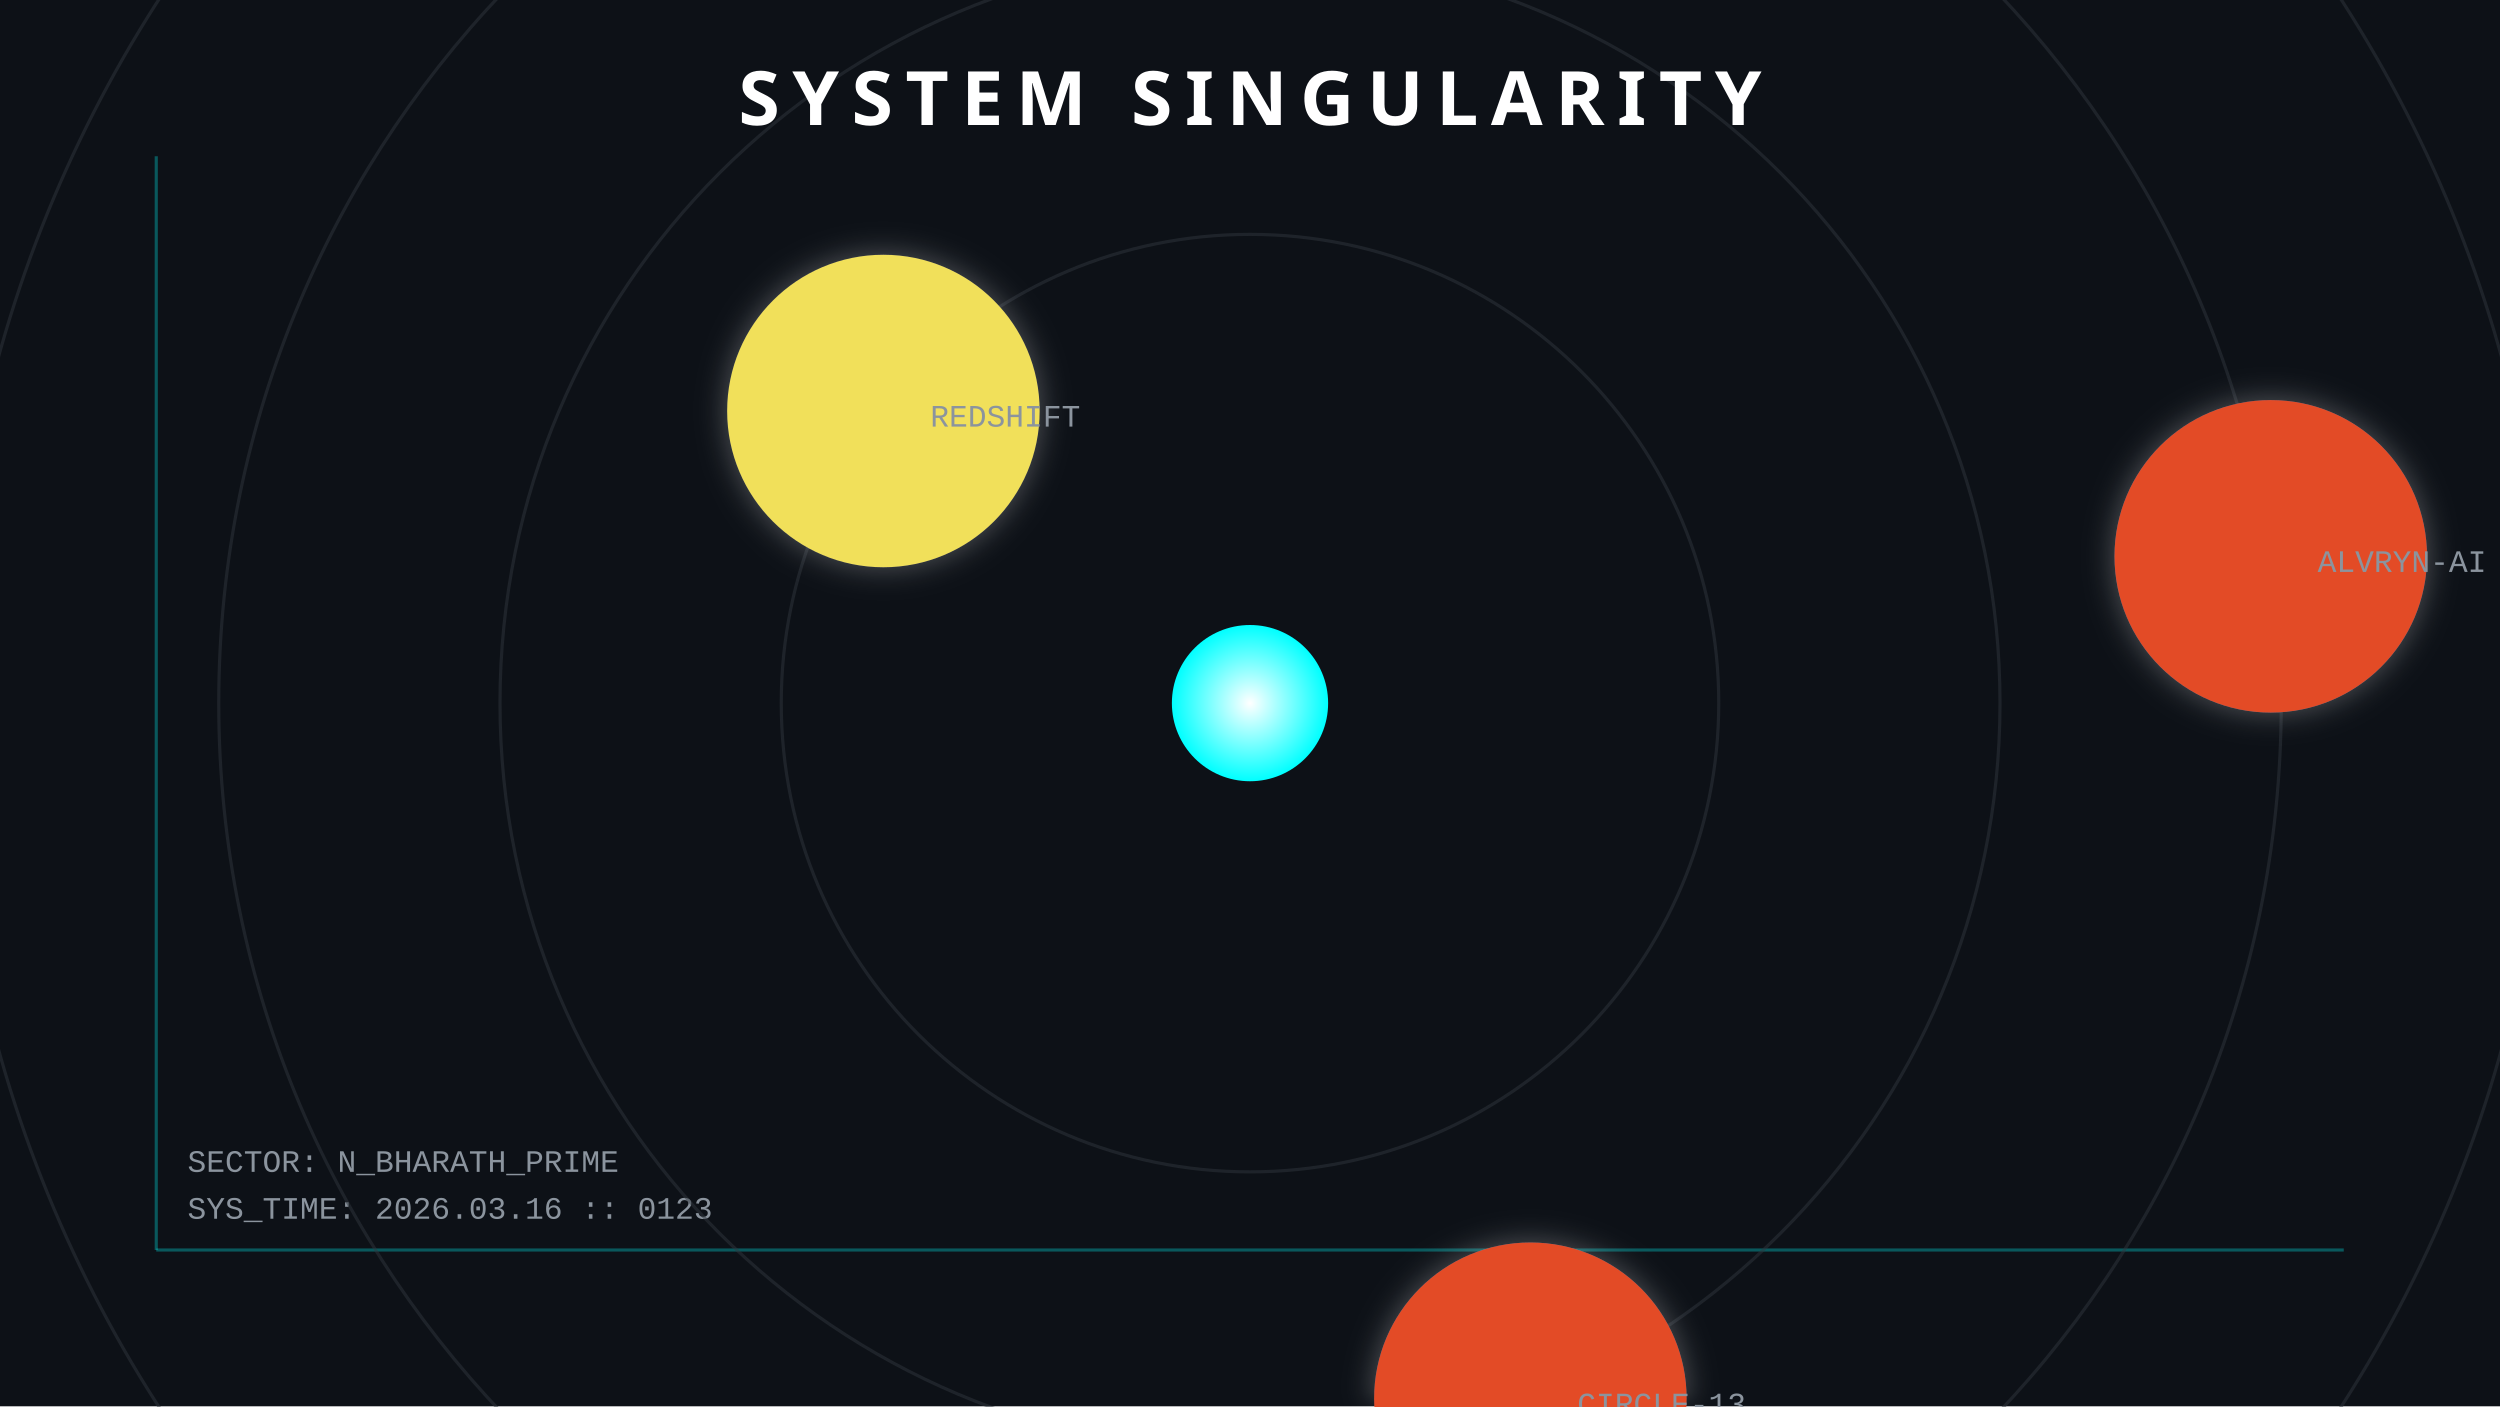
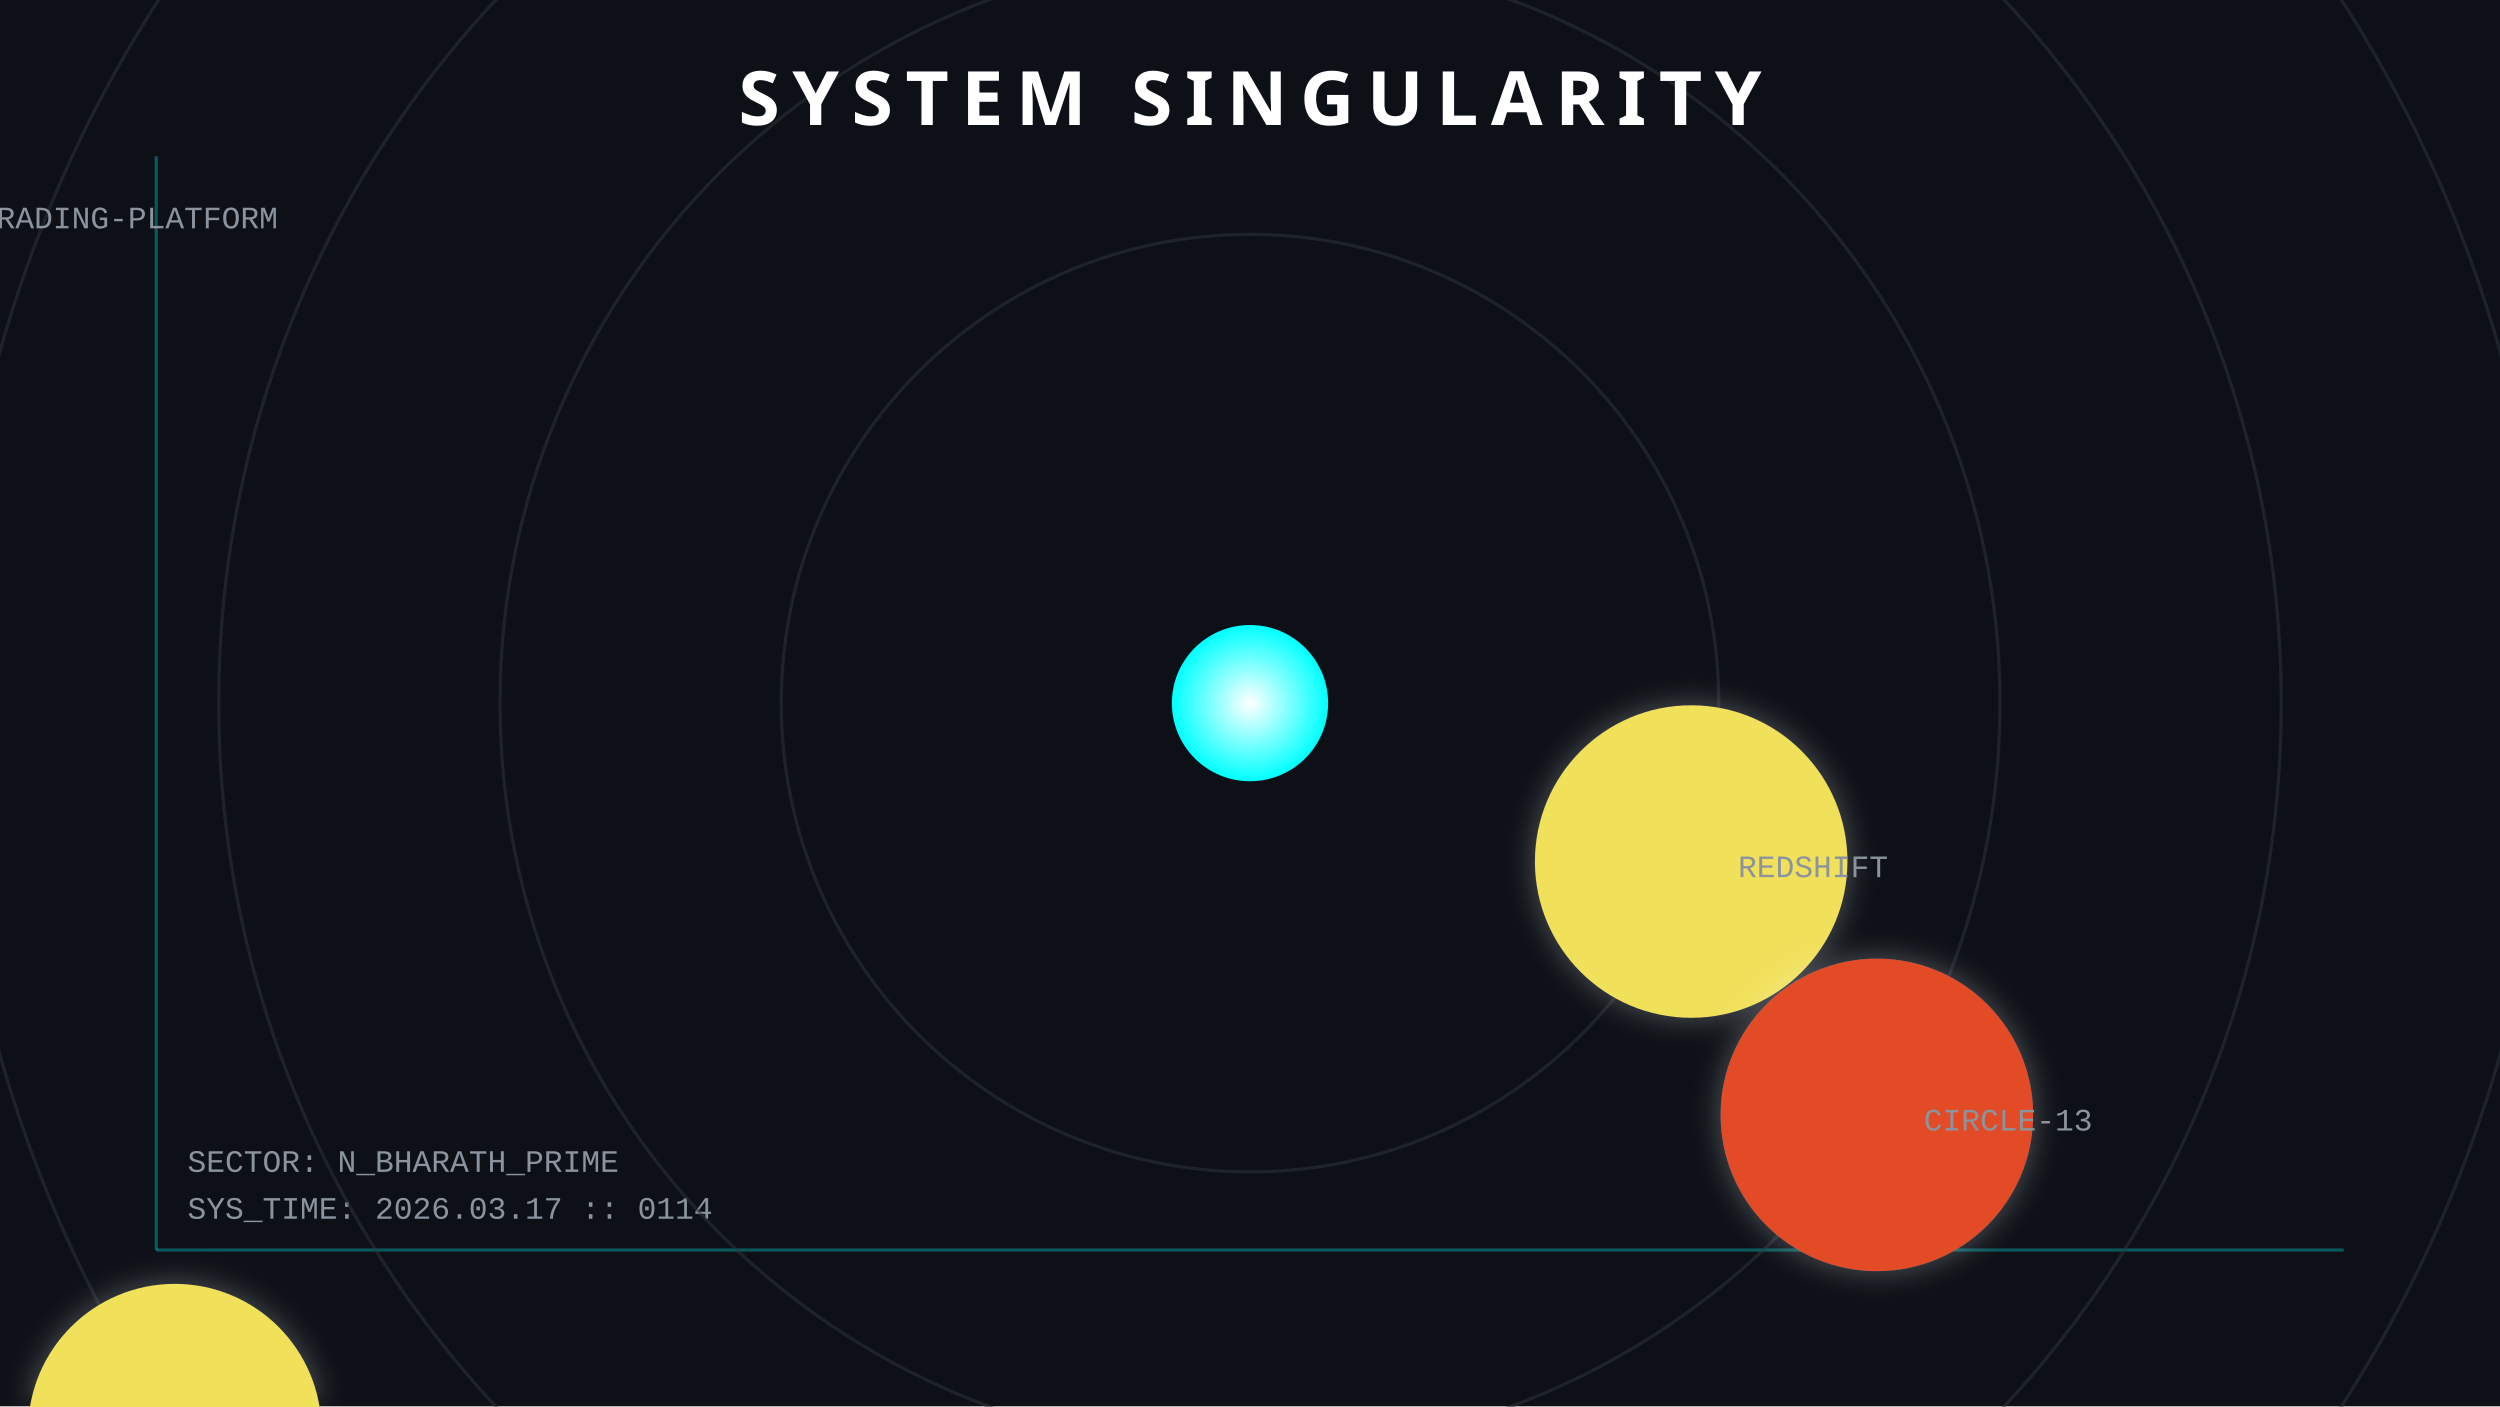
<svg xmlns="http://www.w3.org/2000/svg" width="800" height="450">
  <style>
        .orbit { fill: none; stroke: #30363d; stroke-width: 1; opacity: 0.5; }
        .planet { filter: drop-shadow(0 0 5px rgba(255,255,255,0.3)); }
        .text { font-family: 'Courier New', monospace; fill: #8b949e; font-size: 10px; }
        .title { font-family: sans-serif; fill: white; font-weight: bold; font-size: 24px; letter-spacing: 4px; }
        .hud-line { stroke: #00ffff; stroke-width: 1; opacity: 0.3; }
        
        /* ANIMATIONS */
        @keyframes pulse { 0% { r: 25; opacity: 0.8; } 50% { r: 30; opacity: 0.4; } 100% { r: 25; opacity: 0.8; } }
        .sun { animation: pulse 4s infinite; }
    </style>
  <rect width="100%" height="100%" fill="#0d1117" />
  <line x1="50" y1="50" x2="50" y2="400" class="hud-line" />
  <line x1="50" y1="400" x2="750" y2="400" class="hud-line" />
-   <text x="60" y="390" class="text">SYS_TIME: 2026.03.16 :: 0123</text>
+   <text x="60" y="390" class="text">SYS_TIME: 2026.03.17 :: 0114</text>
  <text x="60" y="375" class="text">SECTOR: N_BHARATH_PRIME</text>
  <circle cx="400" cy="225" r="25" fill="url(#grad1)" class="sun" />
  <defs>
    <radialGradient id="grad1" cx="50%" cy="50%" r="50%" fx="50%" fy="50%">
      <stop offset="0%" style="stop-color:white;stop-opacity:1" />
      <stop offset="100%" style="stop-color:#00ffff;stop-opacity:1" />
    </radialGradient>
  </defs>
  <circle cx="400" cy="225" r="150.0" class="orbit" />
-   <circle cx="282.689" cy="131.522" r="50" fill="#f1e05a" class="planet" />
-   <text x="297.689" y="136.522" class="text" fill="white">REDSHIFT</text>
+   <circle cx="541.175" cy="275.692" r="50" fill="#f1e05a" class="planet" />
+   <text x="556.175" y="280.692" class="text" fill="white">REDSHIFT</text>
  <circle cx="400" cy="225" r="240.0" class="orbit" />
-   <circle cx="489.719" cy="447.6" r="50" fill="#e34c26" class="planet" />
-   <text x="504.719" y="452.6" class="text" fill="white">CIRCLE-13</text>
+   <circle cx="600.594" cy="356.765" r="50" fill="#e34c26" class="planet" />
+   <text x="615.594" y="361.765" class="text" fill="white">CIRCLE-13</text>
  <circle cx="400" cy="225" r="330.0" class="orbit" />
-   <circle cx="726.64" cy="178.025" r="50" fill="#e34c26" class="planet" />
-   <text x="741.64" y="183.025" class="text" fill="white">ALVRYN-AI</text>
+   <circle cx="379.794" cy="554.381" r="50" fill="#e34c26" class="planet" />
+   <text x="394.794" y="559.381" class="text" fill="white">ALVRYN-AI</text>
  <circle cx="400" cy="225" r="415.422" class="orbit" />
-   <circle cx="601.421" cy="-138.325" r="46.948" fill="#f1e05a" class="planet" />
-   <text x="616.421" y="-133.325" class="text" fill="white">DRIFT-CIRCLE13</text>
+   <circle cx="55.928" cy="457.787" r="46.948" fill="#f1e05a" class="planet" />
+   <text x="70.928" y="462.787" class="text" fill="white">DRIFT-CIRCLE13</text>
  <circle cx="400" cy="225" r="461.81" class="orbit" />
-   <circle cx="156.774" cy="617.567" r="20.925" fill="#2b7489" class="planet" />
-   <text x="171.774" y="622.567" class="text" fill="white">DSATM-EXAM-SYSTEM-</text>
-   <circle cx="400" cy="225" r="504.863" class="orbit" />
-   <circle cx="609.113" cy="684.519" r="18.702" fill="#8b949e" class="planet" />
-   <text x="624.113" y="689.519" class="text" fill="white">NBHARATH1306</text>
-   <circle cx="400" cy="225" r="547.095" class="orbit" />
-   <circle cx="945.578" cy="184.285" r="18.155" fill="#e34c26" class="planet" />
-   <text x="960.578" y="189.285" class="text" fill="white">WEBSITE-EQUDATOR-TRADING-PLATFORM</text>
-   <circle cx="400" cy="225" r="577.928" class="orbit" />
-   <circle cx="408.566" cy="802.864" r="10.555" fill="#8b949e" class="planet" />
-   <text x="423.566" y="807.864" class="text" fill="white">FLASK</text>
-   <circle cx="400" cy="225" r="608.201" class="orbit" />
-   <circle cx="646.821" cy="-330.866" r="10.182" fill="#8b949e" class="planet" />
-   <text x="661.821" y="-325.866" class="text" fill="white">HCF-INTERNSHIP</text>
-   <circle cx="400" cy="225" r="637.07" class="orbit" />
-   <circle cx="69.303" cy="-319.515" r="9.246" fill="#8b949e" class="planet" />
+   <circle cx="119.104" cy="-141.559" r="20.925" fill="#2b7489" class="planet" />
+   <text x="134.104" y="-136.559" class="text" fill="white">DSATM-EXAM-SYSTEM-</text>
+   <circle cx="400" cy="225" r="504.864" class="orbit" />
+   <circle cx="10.686" cy="546.438" r="18.703" fill="#8b949e" class="planet" />
+   <text x="25.686" y="551.438" class="text" fill="white">NBHARATH1306</text>
+   <circle cx="400" cy="225" r="547.096" class="orbit" />
+   <circle cx="-124.108" cy="68.077" r="18.155" fill="#e34c26" class="planet" />
+   <text x="-109.108" y="73.077" class="text" fill="white">WEBSITE-EQUDATOR-TRADING-PLATFORM</text>
+   <circle cx="400" cy="225" r="577.929" class="orbit" />
+   <circle cx="32.04" cy="-220.654" r="10.555" fill="#8b949e" class="planet" />
+   <text x="47.04" y="-215.654" class="text" fill="white">FLASK</text>
+   <circle cx="400" cy="225" r="608.202" class="orbit" />
+   <circle cx="812.48" cy="671.956" r="10.182" fill="#8b949e" class="planet" />
+   <text x="827.48" y="676.956" class="text" fill="white">HCF-INTERNSHIP</text>
+   <circle cx="400" cy="225" r="637.071" class="orbit" />
+   <circle cx="-231.115" cy="138.089" r="9.246" fill="#8b949e" class="planet" />
  <text x="400" y="40" text-anchor="middle" class="title">SYSTEM SINGULARITY</text>
</svg>
